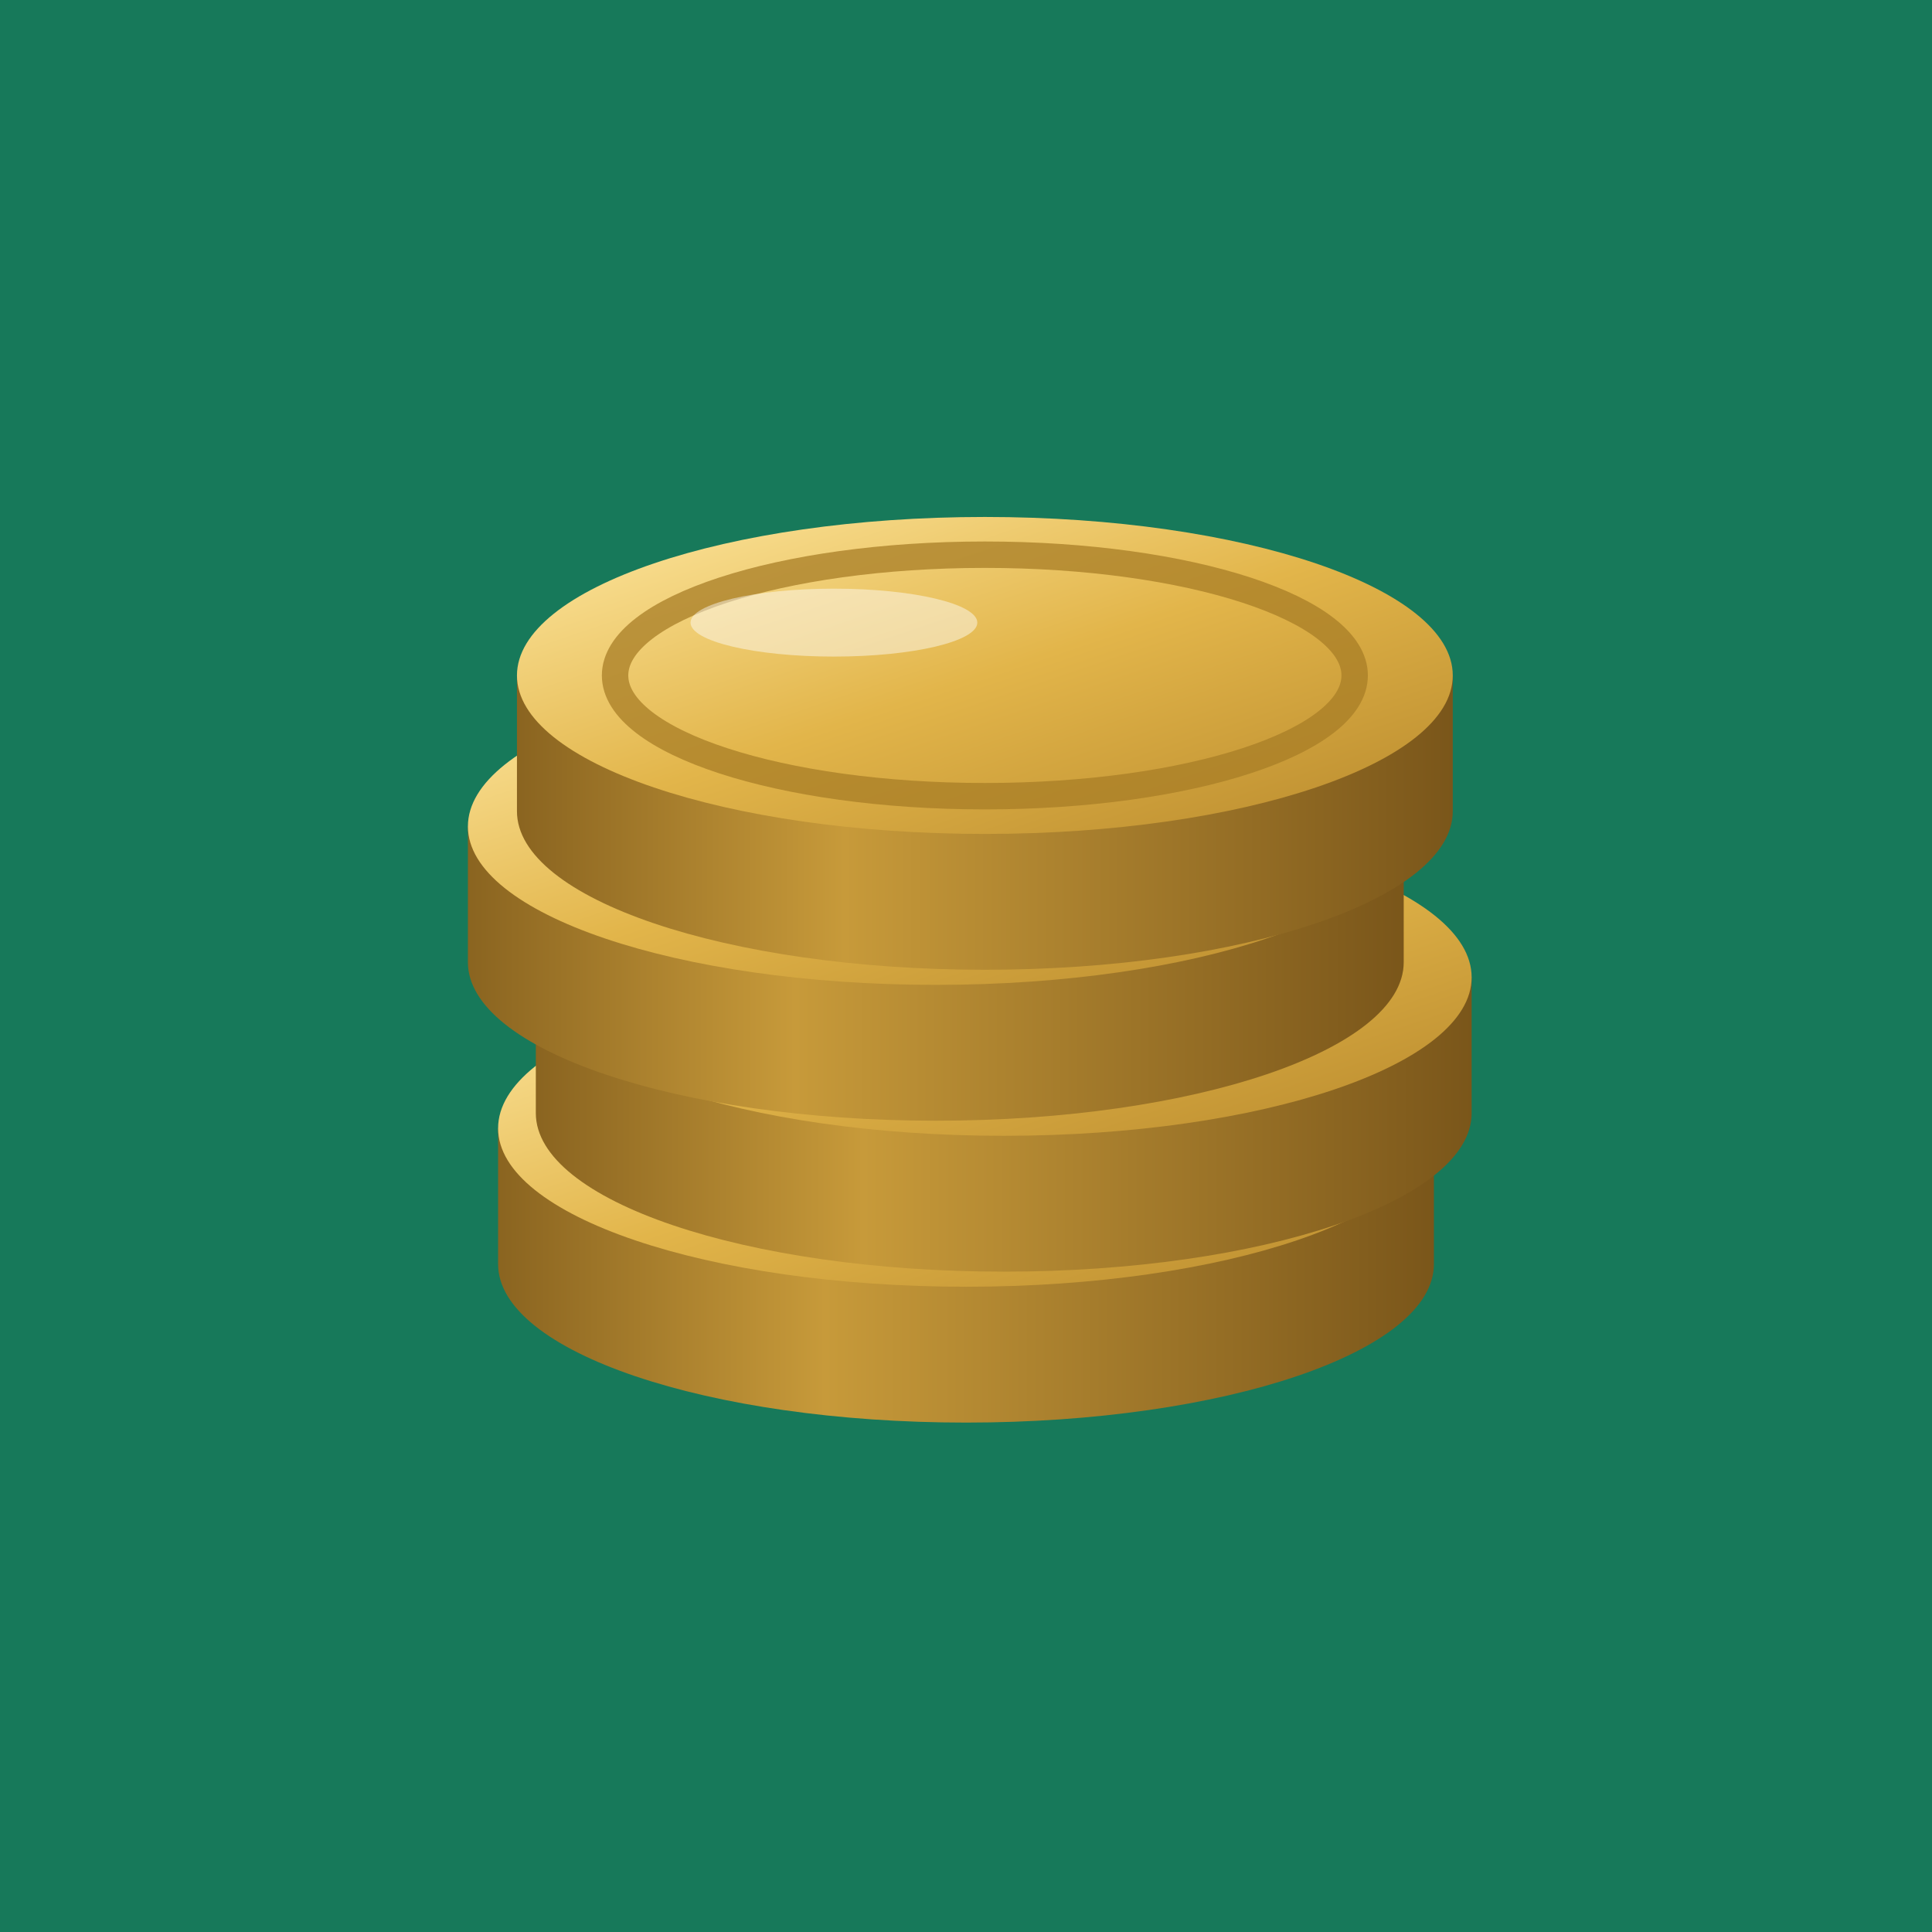
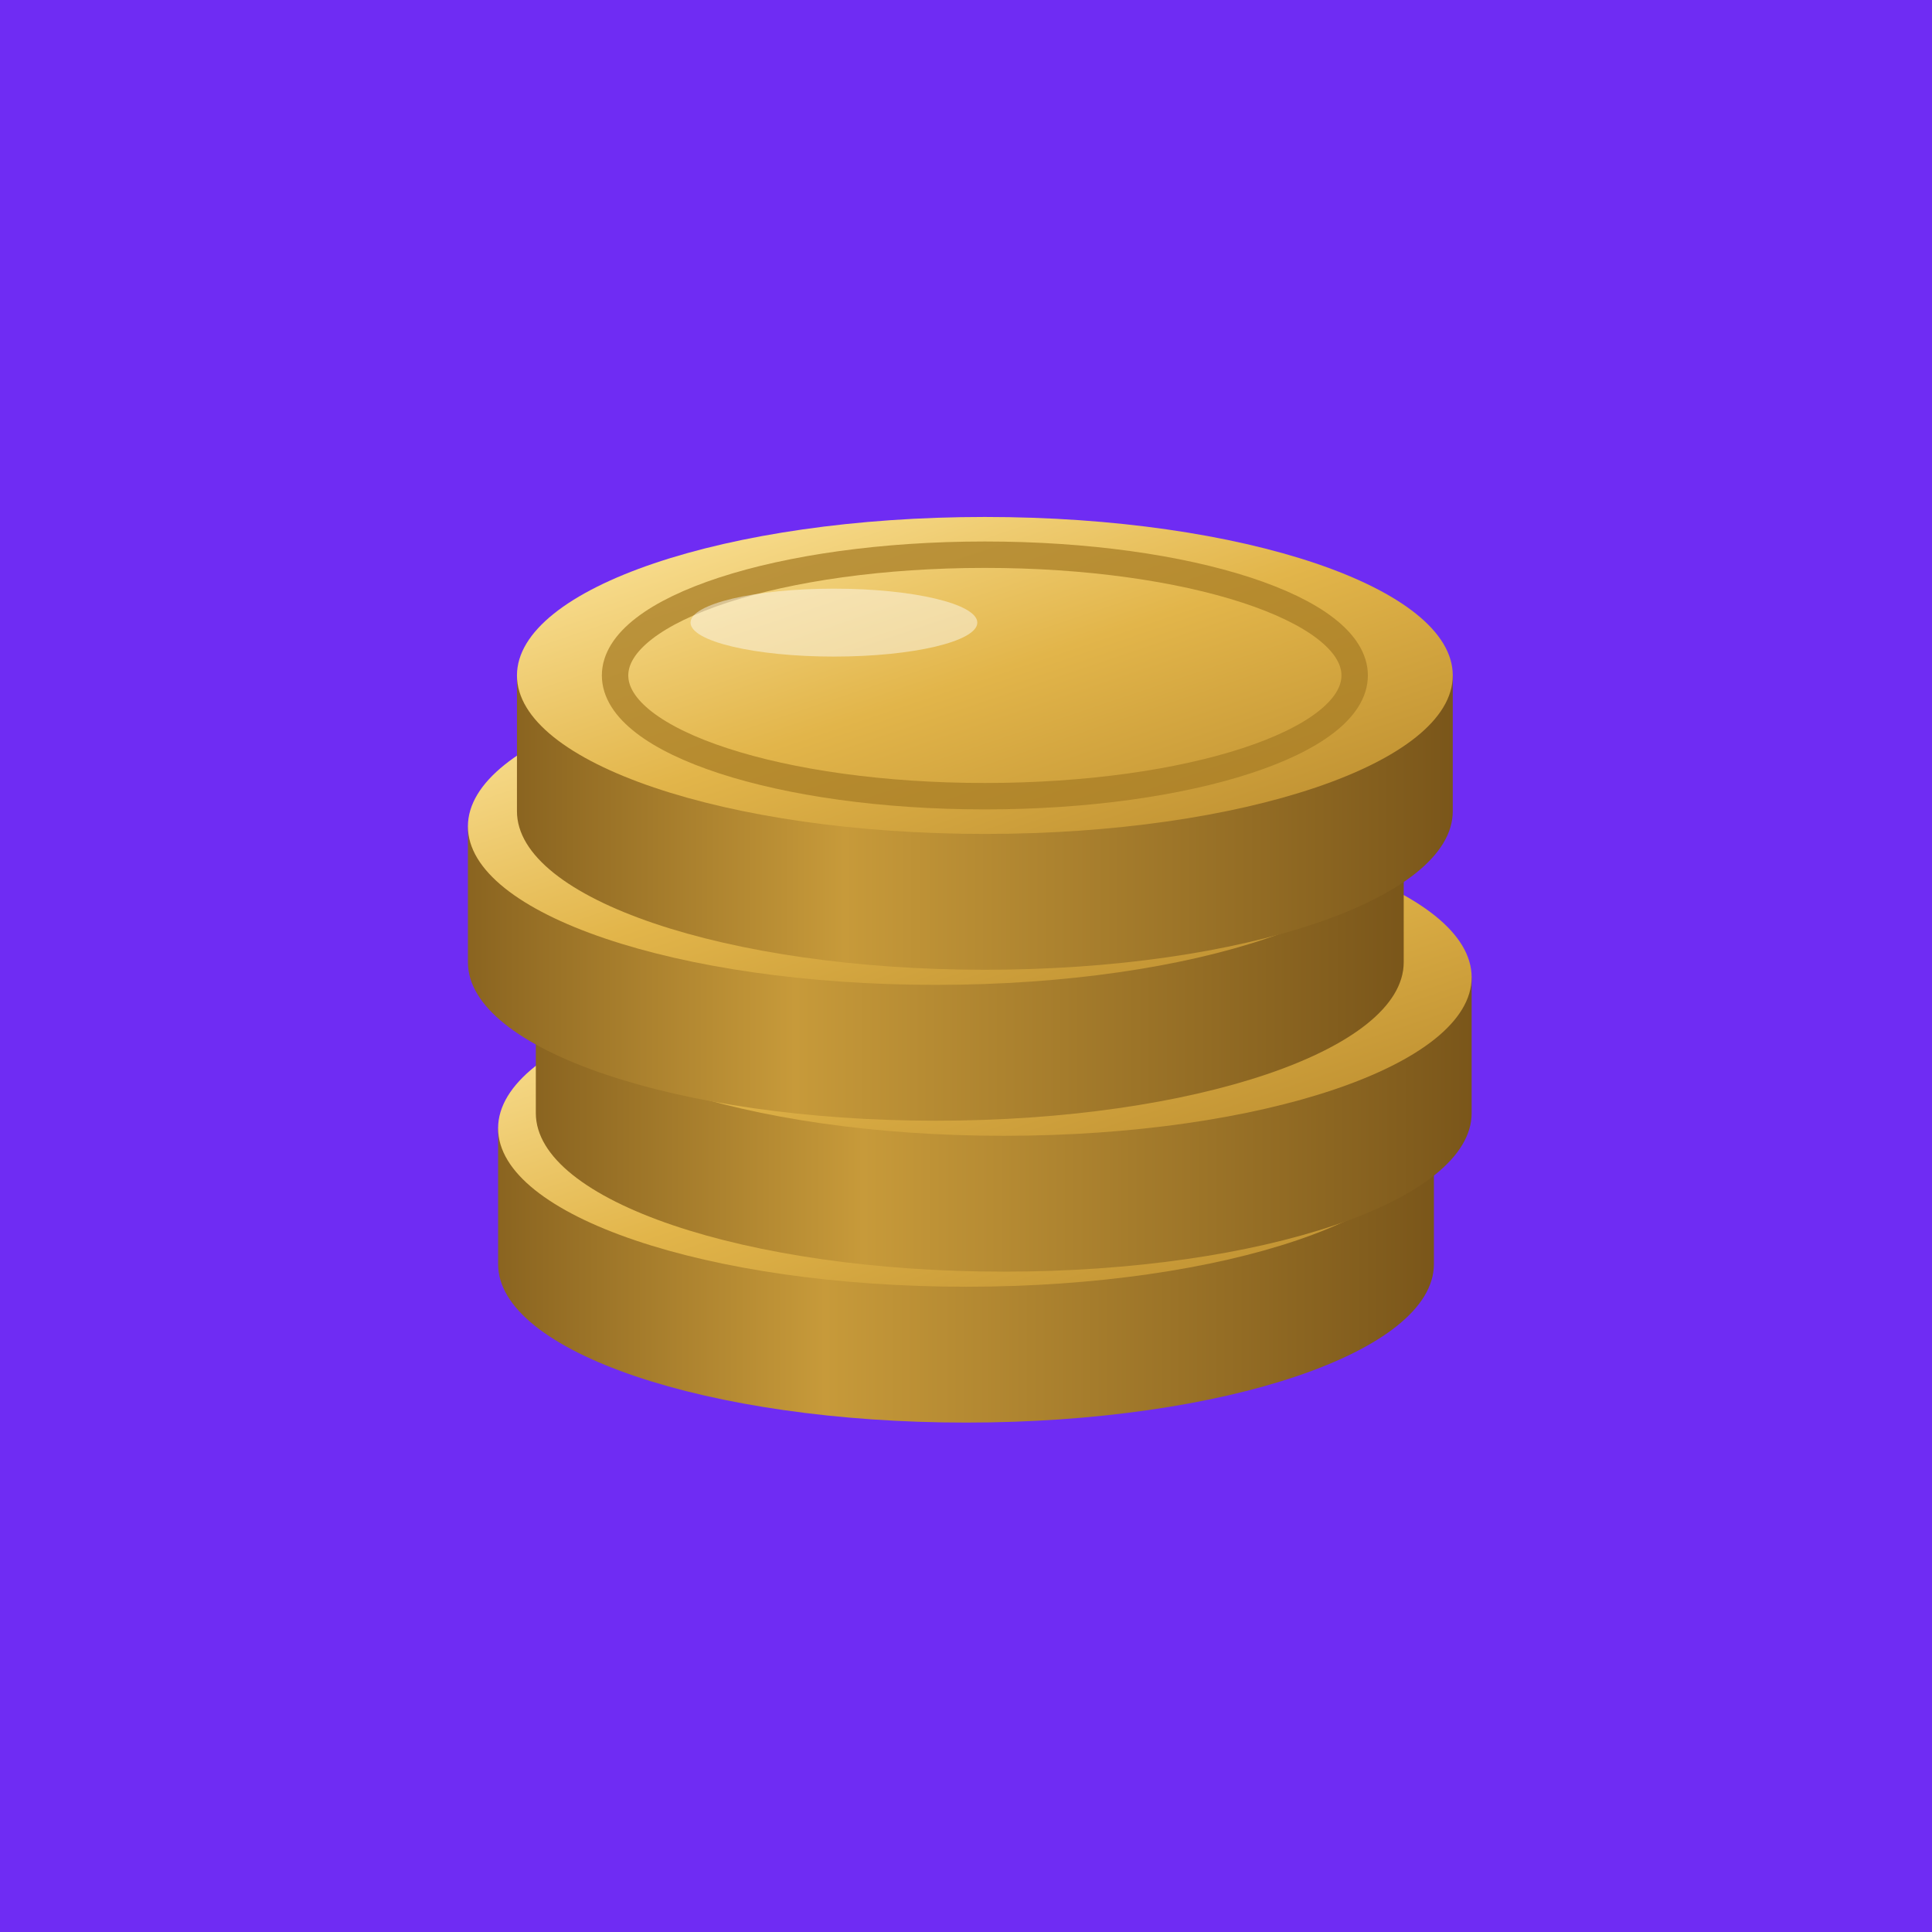
<svg xmlns="http://www.w3.org/2000/svg" viewBox="0 0 512 512">
  <defs>
    <linearGradient id="face" x1="0" y1="0" x2="1" y2="1">
      <stop offset="0" stop-color="#ffe9a3" />
      <stop offset="0.5" stop-color="#e2b54a" />
      <stop offset="1" stop-color="#b8892c" />
    </linearGradient>
    <linearGradient id="edge" x1="0" y1="0" x2="1" y2="0">
      <stop offset="0" stop-color="#8a6420" />
      <stop offset="0.35" stop-color="#c79a3a" />
      <stop offset="1" stop-color="#7a561a" />
    </linearGradient>
  </defs>
-   <rect width="512" height="512" fill="#17795a" />
+   <rect width="512" height="512" fill="#6f2cf3" />
  <g>
    <path d="M132 299 V335 A124 42 0 0 0 380 335 V299 Z" fill="url(#edge)" />
    <ellipse cx="256" cy="299" rx="124" ry="42" fill="url(#face)" />
  </g>
  <g>
    <path d="M142 259 V295 A124 42 0 0 0 390 295 V259 Z" fill="url(#edge)" />
    <ellipse cx="266" cy="259" rx="124" ry="42" fill="url(#face)" />
  </g>
  <g>
    <path d="M124 219 V255 A124 42 0 0 0 372 255 V219 Z" fill="url(#edge)" />
    <ellipse cx="248" cy="219" rx="124" ry="42" fill="url(#face)" />
  </g>
  <g>
    <path d="M137 179 V215 A124 42 0 0 0 385 215 V179 Z" fill="url(#edge)" />
    <ellipse cx="261" cy="179" rx="124" ry="42" fill="url(#face)" />
  </g>
  <ellipse cx="261" cy="179" rx="98" ry="32" fill="none" stroke="#a87d26" stroke-width="7" opacity="0.75" />
  <ellipse cx="221" cy="165" rx="38" ry="9" fill="#fff" opacity="0.45" />
</svg>
